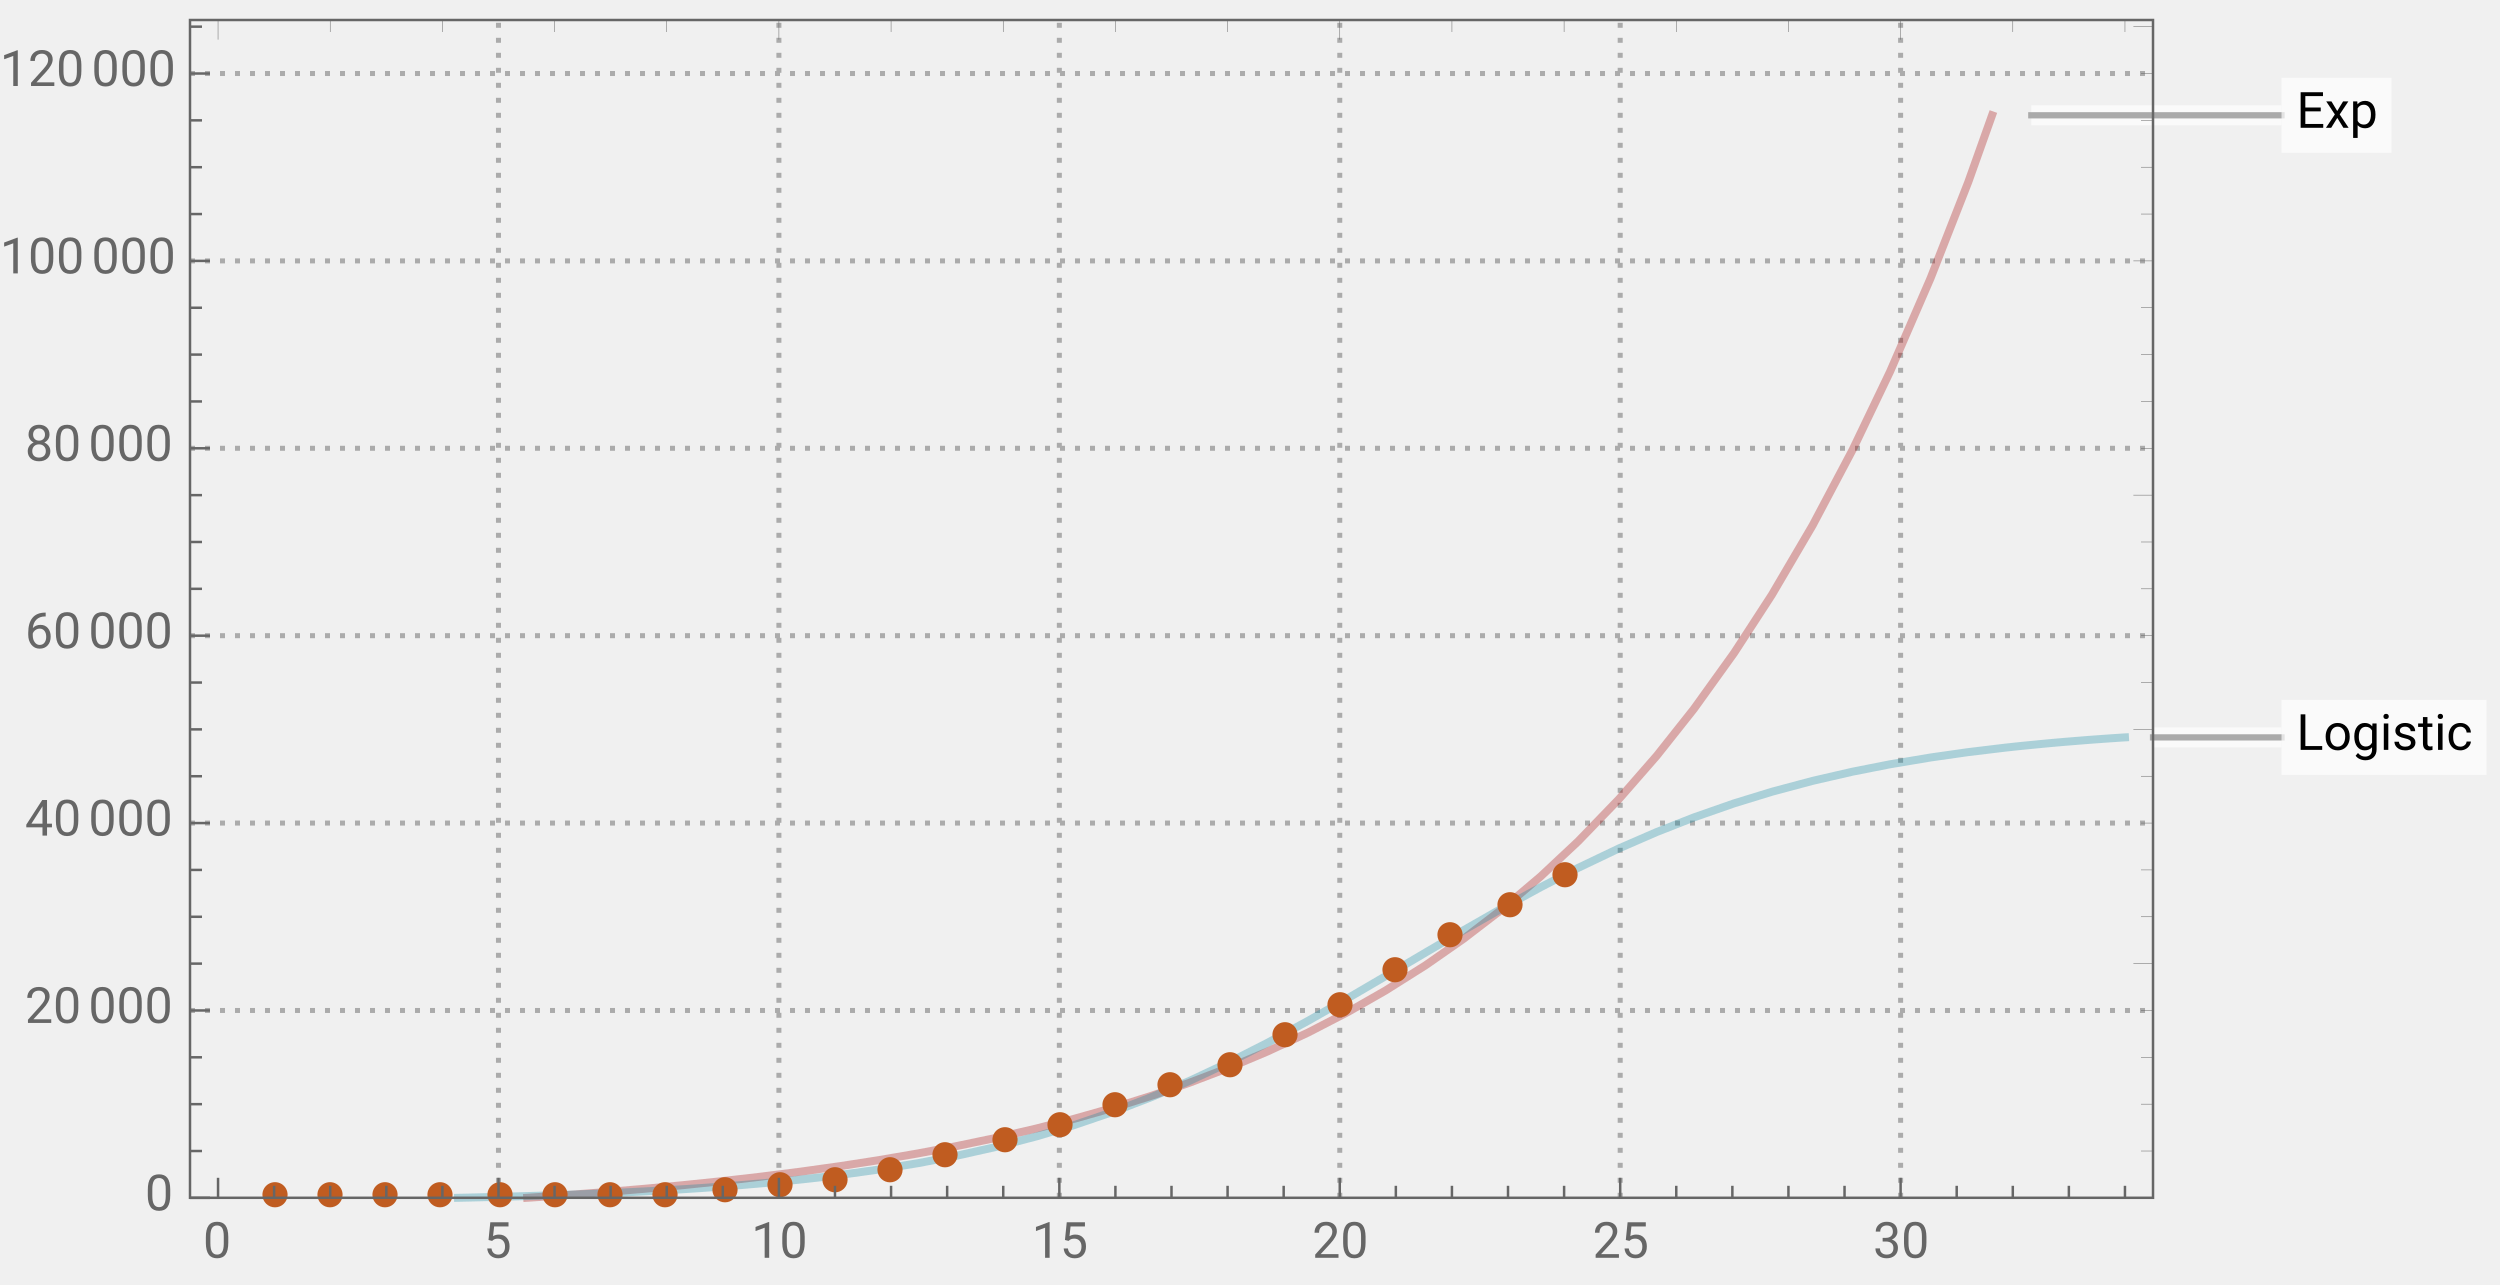
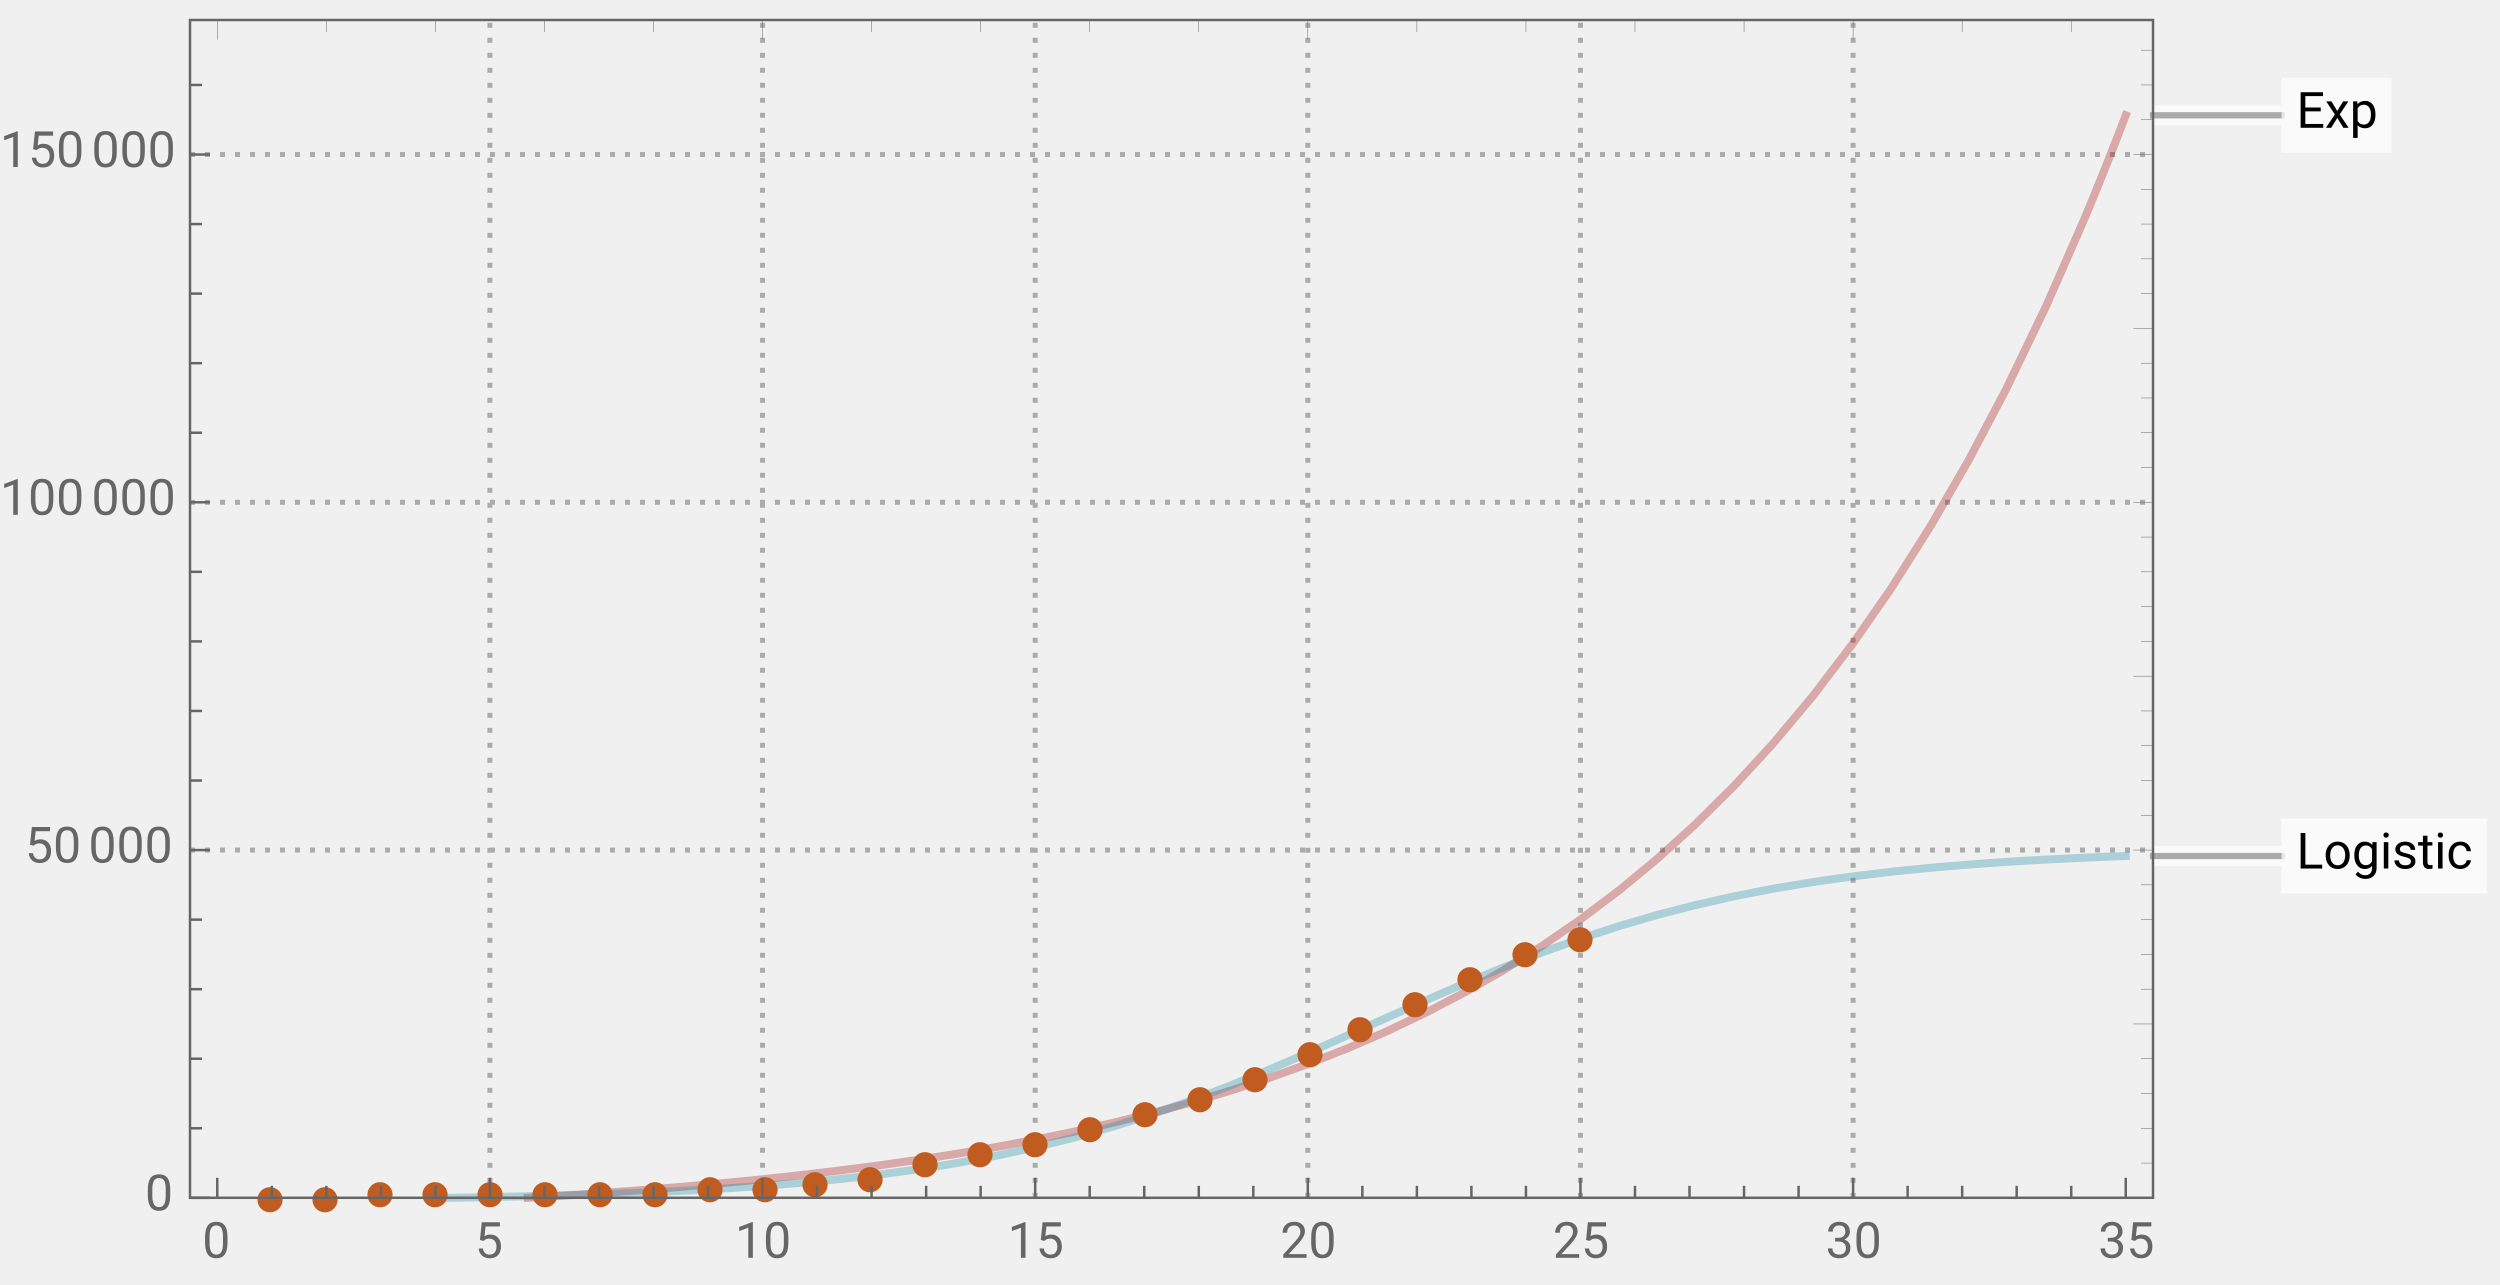
<svg xmlns="http://www.w3.org/2000/svg" xmlns:xlink="http://www.w3.org/1999/xlink" width="500pt" height="257pt" viewBox="0 0 500 257">
  <defs>
    <symbol overflow="visible" id="a">
+       <path d="M4.844-3.285H1.762v2.52h3.582V0H.824v-7.11h4.469v.774H1.762v2.281h3.082zm0 0" />
+     </symbol>
+     <symbol overflow="visible" id="b">
+       <path d="M2.457-3.355l1.172-1.926h1.055l-1.73 2.61L4.733 0H3.691L2.47-1.977 1.25 0H.2l1.784-2.672-1.73-2.61h1.043zm0 0" />
+     </symbol>
+     <symbol overflow="visible" id="c">
+       <path d="M5.148-2.582c0 .805-.187 1.45-.554 1.941-.367.493-.864.739-1.492.739-.641 0-1.149-.203-1.516-.61v2.543H.684V-5.28h.824l.047.586c.367-.457.875-.688 1.53-.688.634 0 1.138.242 1.509.719.367.48.554 1.144.554 2zm-.906-.106c0-.593-.125-1.062-.379-1.41-.254-.343-.601-.515-1.047-.515-.546 0-.957.242-1.23.726v2.524c.27.48.684.722 1.242.722.434 0 .777-.171 1.031-.515.258-.344.383-.852.383-1.532zm0 0" />
+     </symbol>
+     <symbol overflow="visible" id="d">
      <path d="M1.766-.766h3.37V0H.825v-7.11h.942zm0 0" />
    </symbol>
-     <symbol overflow="visible" id="b">
+     <symbol overflow="visible" id="e">
      <path d="M.445-2.691c0-.516.102-.98.305-1.395a2.25 2.25 0 01.848-.957c.363-.227.777-.34 1.246-.34.719 0 1.3.25 1.742.75.445.496.668 1.16.668 1.985v.066c0 .512-.098.977-.297 1.383a2.24 2.24 0 01-.844.957 2.35 2.35 0 01-1.261.34c-.715 0-1.297-.25-1.743-.746-.445-.5-.664-1.157-.664-1.977zm.907.109c0 .586.136 1.055.41 1.41.27.356.633.531 1.09.531.46 0 .824-.18 1.093-.539.27-.36.407-.863.407-1.511 0-.579-.137-1.047-.415-1.407a1.312 1.312 0 00-1.093-.543c-.446 0-.809.18-1.082.536-.274.355-.41.863-.41 1.523zm0 0" />
    </symbol>
-     <symbol overflow="visible" id="c">
+     <symbol overflow="visible" id="f">
      <path d="M.469-2.688c0-.82.191-1.476.57-1.964.383-.485.887-.73 1.516-.73.644 0 1.148.23 1.507.687l.043-.586h.825v5.156c0 .684-.2 1.219-.606 1.613-.406.395-.949.59-1.633.59a2.71 2.71 0 01-1.12-.242c-.364-.164-.641-.387-.833-.668l.469-.543c.387.477.86.719 1.418.719.441 0 .785-.125 1.031-.371.246-.246.367-.598.367-1.047v-.453c-.359.418-.855.625-1.48.625-.617 0-1.117-.25-1.5-.746-.383-.5-.574-1.18-.574-2.04zm.906.106c0 .594.125 1.062.367 1.402.246.34.586.512 1.028.512.57 0 .988-.262 1.253-.777V-3.86c-.277-.504-.691-.754-1.246-.754-.437 0-.78.168-1.027.511-.25.344-.375.848-.375 1.52zm0 0" />
    </symbol>
-     <symbol overflow="visible" id="d">
+     <symbol overflow="visible" id="g">
      <path d="M1.664 0H.762v-5.281h.902zM.688-6.684c0-.148.046-.27.136-.37.09-.102.223-.153.395-.153.176 0 .312.05.402.152.09.102.137.223.137.371 0 .145-.047.27-.137.364-.09.097-.223.148-.402.148-.176 0-.305-.047-.395-.148a.518.518 0 01-.136-.364zm0 0" />
    </symbol>
-     <symbol overflow="visible" id="e">
+     <symbol overflow="visible" id="h">
      <path d="M3.758-1.402a.659.659 0 00-.274-.567c-.183-.136-.504-.254-.96-.351-.458-.098-.82-.215-1.09-.352-.27-.137-.47-.297-.598-.488a1.161 1.161 0 01-.191-.672c0-.434.183-.8.55-1.098.367-.3.832-.453 1.403-.453.597 0 1.086.156 1.457.465.375.309.558.707.558 1.188h-.906c0-.247-.105-.461-.316-.641-.211-.18-.473-.27-.793-.27-.328 0-.586.075-.77.22a.666.666 0 00-.281.558c0 .218.086.383.258.496.172.11.484.215.937.316.45.102.817.219 1.094.36.281.14.488.308.625.507.133.196.203.434.203.72 0 .472-.191.85-.566 1.136-.38.285-.868.426-1.473.426-.422 0-.797-.075-1.121-.223a1.852 1.852 0 01-.766-.629 1.513 1.513 0 01-.273-.871h.902a.93.93 0 00.363.719c.227.18.528.265.895.265.344 0 .617-.066.824-.207a.635.635 0 00.309-.554zm0 0" />
    </symbol>
-     <symbol overflow="visible" id="f">
+     <symbol overflow="visible" id="i">
      <path d="M1.91-6.563v1.282h.985v.695H1.91v3.277c0 .211.043.371.13.477.089.105.237.16.452.16.102 0 .246-.023.43-.062V0a2.573 2.573 0 01-.695.098c-.403 0-.707-.121-.914-.368-.204-.242-.305-.59-.305-1.039v-3.277H.043v-.695h.965v-1.282zm0 0" />
    </symbol>
-     <symbol overflow="visible" id="g">
+     <symbol overflow="visible" id="j">
      <path d="M2.805-.64a1.3 1.3 0 00.843-.294 1.01 1.01 0 00.399-.73h.855c-.015.3-.12.59-.312.863a2.03 2.03 0 01-.77.653 2.2 2.2 0 01-1.015.246c-.72 0-1.293-.239-1.72-.72C.66-1.101.45-1.757.45-2.593v-.148c0-.516.094-.973.285-1.375.188-.399.457-.711.813-.93.351-.223.77-.336 1.25-.336.594 0 1.086.18 1.476.535.395.356.602.817.63 1.38h-.856a1.238 1.238 0 00-.387-.84 1.217 1.217 0 00-.863-.333c-.457 0-.813.168-1.067.496-.253.332-.378.81-.378 1.434v.172c0 .61.125 1.078.375 1.406.25.328.609.492 1.078.492zm0 0" />
-     </symbol>
-     <symbol overflow="visible" id="h">
-       <path d="M4.844-3.285H1.762v2.52h3.582V0H.824v-7.11h4.469v.774H1.762v2.281h3.082zm0 0" />
-     </symbol>
-     <symbol overflow="visible" id="i">
-       <path d="M2.457-3.355l1.172-1.926h1.055l-1.73 2.61L4.733 0H3.691L2.47-1.977 1.25 0H.2l1.784-2.672-1.73-2.61h1.043zm0 0" />
-     </symbol>
-     <symbol overflow="visible" id="j">
-       <path d="M5.148-2.582c0 .805-.187 1.45-.554 1.941-.367.493-.864.739-1.492.739-.641 0-1.149-.203-1.516-.61v2.543H.684V-5.28h.824l.047.586c.367-.457.875-.688 1.53-.688.634 0 1.138.242 1.509.719.367.48.554 1.144.554 2zm-.906-.106c0-.593-.125-1.062-.379-1.41-.254-.343-.601-.515-1.047-.515-.546 0-.957.242-1.23.726v2.524c.27.48.684.722 1.242.722.434 0 .777-.171 1.031-.515.258-.344.383-.852.383-1.532zm0 0" />
    </symbol>
    <symbol overflow="visible" id="k">
      <path d="M5.047-3.031c0 1.058-.18 1.844-.54 2.36-.362.51-.925.769-1.694.769-.758 0-1.32-.25-1.684-.754C.766-1.16.574-1.91.562-2.91v-1.207c0-1.043.18-1.82.54-2.328.363-.508.93-.762 1.703-.762.765 0 1.328.246 1.687.734.36.489.547 1.246.555 2.27zm-.902-1.235c0-.765-.106-1.324-.32-1.675-.216-.348-.555-.524-1.02-.524-.465 0-.801.176-1.012.524-.211.347-.32.882-.328 1.605v1.445c0 .77.113 1.336.336 1.704.222.367.558.546 1.012.546.445 0 .777-.171.992-.515.218-.344.332-.89.34-1.633zm0 0" />
    </symbol>
    <symbol overflow="visible" id="l">
      <path d="M1.008-3.563l.36-3.546h3.64v.836H2.133l-.215 1.937a2.32 2.32 0 011.187-.309c.649 0 1.16.215 1.543.645.383.426.57 1.004.57 1.734 0 .735-.195 1.309-.593 1.73-.395.423-.945.634-1.656.634-.63 0-1.14-.176-1.54-.524C1.032-.773.81-1.254.75-1.87h.855c.055.406.2.715.434.922.234.207.547.308.93.308.422 0 .75-.14.988-.43.238-.284.36-.679.36-1.187 0-.472-.13-.855-.387-1.144-.258-.285-.606-.43-1.035-.43-.395 0-.704.086-.926.258l-.242.195zm0 0" />
    </symbol>
    <symbol overflow="visible" id="m">
      <path d="M3.559 0h-.907v-6.02l-1.824.668v-.82l2.59-.973h.14zm0 0" />
    </symbol>
    <symbol overflow="visible" id="n">
      <path d="M5.25 0H.59v-.648l2.46-2.735c.364-.414.618-.75.755-1.008.14-.257.21-.527.21-.804 0-.371-.113-.676-.34-.914-.222-.239-.523-.356-.898-.356-.449 0-.797.13-1.047.383-.25.254-.37.613-.37 1.066H.452c0-.652.211-1.183.633-1.586.422-.402.984-.605 1.691-.605.66 0 1.184.172 1.567.52.386.347.578.808.578 1.382 0 .703-.445 1.535-1.336 2.5L1.68-.738h3.57zm0 0" />
    </symbol>
    <symbol overflow="visible" id="o">
      <path d="M1.906-3.992h.676c.426-.008.762-.121 1.008-.34.242-.219.363-.512.363-.883 0-.832-.414-1.25-1.242-1.25-.39 0-.703.113-.938.336-.23.223-.347.516-.347.887H.523c0-.563.204-1.031.618-1.406.41-.372.933-.559 1.57-.559.672 0 1.195.176 1.578.531.379.356.57.848.57 1.48 0 .31-.101.61-.3.9a1.81 1.81 0 01-.817.648c.39.125.692.328.903.617.214.285.32.636.32 1.047 0 .64-.207 1.144-.625 1.52-.418.374-.957.562-1.625.562s-1.211-.18-1.63-.543c-.417-.36-.624-.836-.624-1.43h.906c0 .375.121.672.367.898.243.227.57.336.98.336.438 0 .77-.113 1-.34.231-.23.349-.554.349-.98 0-.414-.125-.734-.383-.953-.254-.223-.618-.336-1.098-.344h-.676zm0 0" />
    </symbol>
-     <symbol overflow="visible" id="p">
-       <path d="M4.406-2.387h.985v.739h-.985V0h-.91v-1.648H.258v-.536L3.44-7.109h.965zm-3.12 0h2.21v-3.488l-.105.195zm0 0" />
-     </symbol>
-     <symbol overflow="visible" id="q">
-       <path d="M4.137-7.113v.765h-.168c-.703.012-1.262.223-1.68.625-.414.403-.656.973-.723 1.703.375-.43.887-.644 1.536-.644.617 0 1.113.219 1.48.656.371.438.555 1 .555 1.688 0 .734-.2 1.32-.598 1.757-.398.442-.934.66-1.605.66-.68 0-1.23-.261-1.653-.784C.855-1.212.645-1.883.645-2.704v-.348c0-1.308.277-2.308.835-3 .56-.691 1.391-1.047 2.497-1.062zM2.949-3.91c-.308 0-.594.09-.855.277a1.446 1.446 0 00-.54.7v.331c0 .586.13 1.059.395 1.414.262.36.59.54.985.54.406 0 .726-.153.96-.45.231-.3.348-.691.348-1.175 0-.489-.117-.887-.351-1.188a1.14 1.14 0 00-.942-.45zm0 0" />
-     </symbol>
-     <symbol overflow="visible" id="r">
-       <path d="M4.902-5.254c0 .356-.093.672-.28.95a1.95 1.95 0 01-.759.648c.371.16.664.39.88.695.218.309.327.656.327 1.043 0 .613-.21 1.105-.625 1.469-.414.363-.96.547-1.636.547-.684 0-1.23-.184-1.645-.551C.754-.82.547-1.31.547-1.918c0-.387.105-.73.316-1.043.207-.309.5-.543.871-.703a1.869 1.869 0 01-.75-.648 1.693 1.693 0 01-.273-.942c0-.598.195-1.074.578-1.426.383-.351.89-.527 1.52-.527.625 0 1.128.176 1.515.527.387.352.578.828.578 1.426zm-.738 3.316c0-.398-.125-.722-.379-.972-.25-.25-.582-.375-.988-.375s-.73.12-.977.37c-.246.247-.37.571-.37.978 0 .402.12.718.359.953.238.23.574.343 1 .343.421 0 .753-.117.996-.347.242-.235.36-.551.36-.95zM2.81-6.465c-.356 0-.645.11-.864.328-.218.223-.328.52-.328.899 0 .36.106.652.324.875.215.222.504.336.868.336.359 0 .648-.114.867-.336C3.89-4.586 4-4.88 4-5.238c0-.364-.113-.657-.336-.887a1.16 1.16 0 00-.855-.34zm0 0" />
-     </symbol>
  </defs>
-   <path d="M99.695 239.559V4m56.086 235.559V4m56.086 235.559V4m56.086 235.559V4m56.087 235.559V4m56.081 235.559V4M38 202.094h392.602M38 164.613h392.602M38 127.137h392.602M38 89.656h392.602M38 52.18h392.602M38 14.703h392.602" fill="none" stroke="#666" stroke-opacity=".5" stroke-dasharray="1,2" stroke-miterlimit="3.25" />
-   <path d="M105.438 239.559l.511-.032 7.465-.52 8.094-.624 7.558-.64 7.407-.696 8.039-.832 7.496-.86 8.129-1.027 7.98-1.117 7.446-1.152 8.07-1.383 7.535-1.426 8.164-1.707 8.016-1.86 7.476-1.917 8.11-2.297 7.57-2.375 7.422-2.559 8.047-3.07 7.515-3.164 8.14-3.793 7.997-4.133 7.453-4.254 8.086-5.101 7.55-5.262 7.4-5.68 8.027-6.8 7.492-7.016 8.12-8.407 7.583-8.683 7.434-9.375 8.066-11.23 7.527-11.59 8.153-13.891 8.007-15.129 7.47-15.586 8.1-18.68 7.563-19.285 4.754-13.347" fill="none" stroke-width="1.6" stroke-linecap="square" stroke="#a60000" stroke-opacity=".3" stroke-miterlimit="3.25" />
-   <path d="M91.605 239.559l.23-.004 2.036-.043 4.078-.098.125-.004h.125l.25-.008.5-.011 1-.028 2-.05 4-.118h.117l.352-.011.465-.016.933-.027 1.868-.063 3.73-.125.129-.004.125-.008.254-.007.504-.02 1.011-.035 2.024-.078 4.047-.168.117-.008.121-.004.234-.012.473-.02.945-.042 1.887-.086 3.781-.188.114-.007.117-.004.23-.016.465-.023 2.778-.153 3.703-.218.25-.016.254-.016.5-.03 1.003-.067 2.012-.133 4.02-.285.117-.012.351-.023.47-.036.933-.074 1.875-.148 3.75-.32.129-.012.125-.012.254-.02.511-.046 1.016-.094 2.031-.192 4.063-.414.125-.015.125-.012.75-.082.996-.11 1.996-.226 3.988-.488 7.446-1.028 8.07-1.312 7.535-1.445 8.164-1.829 8.016-2.093 7.476-2.242 8.11-2.77 7.57-2.914 7.422-3.172 8.047-3.777 7.515-3.82 8.14-4.41 7.997-4.544 7.453-4.363 8.086-4.773 7.55-4.426 7.4-4.227 8.027-4.39 7.492-3.86 8.12-3.875 7.583-3.293 7.434-2.922 8.066-2.816 7.527-2.313 8.153-2.183 8.007-1.84 7.47-1.473 8.1-1.359 7.563-1.078 7.41-.895.125-.011.13-.016.25-.027.503-.055 1.004-.11 2.012-.206 4.02-.391.234-.024.234-.019 1.406-.129 1.88-.164 3.75-.305.132-.011.129-.008.262-.024 1.57-.117 2.098-.152.129-.008.132-.012.262-.015.524-.04 1.046-.07.13-.008.132-.011.262-.016.523-.035.13-.008.132-.008.262-.02.129-.007.132-.008.13-.008.132-.007" fill="none" stroke-width="1.6" stroke-linecap="square" stroke="#0d86a0" stroke-opacity=".3" stroke-miterlimit="3.25" />
-   <path d="M430.602 147.477h25.703" fill="none" stroke-width="4" stroke-linejoin="round" stroke="#fff" stroke-opacity=".667" stroke-miterlimit="3.25" />
-   <path d="M430.602 147.477h25.703" fill="none" stroke-width="1.25" stroke-linecap="square" stroke="#aaa" stroke-miterlimit="3.25" />
-   <path d="M497.305 139.977v15h-41v-15zm0 0" fill="#fff" fill-opacity=".667" />
-   <use xlink:href="#a" x="459.304" y="149.975" />
-   <use xlink:href="#b" x="464.685" y="149.975" />
-   <use xlink:href="#c" x="470.388" y="149.975" />
-   <use xlink:href="#d" x="475.998" y="149.975" />
-   <use xlink:href="#e" x="478.425" y="149.975" />
-   <use xlink:href="#f" x="483.581" y="149.975" />
-   <use xlink:href="#d" x="486.848" y="149.975" />
-   <use xlink:href="#g" x="489.275" y="149.975" />
-   <path d="M406.262 23.059h50.043" fill="none" stroke-width="4" stroke-linejoin="round" stroke="#fff" stroke-opacity=".667" stroke-miterlimit="3.25" />
-   <path d="M406.262 23.059h50.043" fill="none" stroke-width="1.25" stroke-linecap="square" stroke="#aaa" stroke-miterlimit="3.25" />
+   <path d="M97.98 239.559V4m54.528 235.559V4m54.527 235.559V4m54.528 235.559V4m54.527 235.559V4m54.531 235.559V4M38 170.012h392.602M38 100.457h392.602M38 30.902h392.602" fill="none" stroke="#666" stroke-opacity=".5" stroke-dasharray="1,2" stroke-miterlimit="3.25" />
+   <path d="M105.547 239.559l.297-.016 7.472-.465 8.102-.55 7.562-.563 7.415-.606 8.042-.718 7.504-.735 8.137-.879 7.988-.945 7.446-.965 8.082-1.152 7.539-1.176 8.172-1.402 8.02-1.512 7.484-1.55 8.117-1.845 7.574-1.886 7.426-2.024 8.058-2.406 7.52-2.465 8.148-2.93 8-3.167 7.461-3.235 8.094-3.851 7.555-3.946 7.406-4.226 8.035-5.028 7.496-5.14 8.13-6.117 7.585-6.274 7.441-6.719 8.07-7.996 7.536-8.187 8.16-9.738 8.016-10.524 7.476-10.762 8.106-12.804 7.566-13.118 7.418-14.058 8.05-16.719 7.509-17.11.133-.312.128-.312.262-.625.527-1.262 1.047-2.543 2.098-5.18.129-.328.133-.328.261-.66.524-1.324 1.047-2.672.133-.336.128-.34.262-.672.524-1.36.132-.339.13-.34.265-.687.129-.34.133-.344.129-.344.132-.343" fill="none" stroke-width="1.6" stroke-linecap="square" stroke="#a60000" stroke-opacity=".3" stroke-miterlimit="3.25" />
+   <path d="M89.816 239.559h.118l.254-.004.511-.008 1.02-.02 2.039-.03 4.078-.079h.125l.125-.004.25-.004.504-.012 1-.02 2-.042 4.004-.09.117-.004h.117l.234-.008.47-.011.933-.02 5.601-.152.125-.004.13-.004.253-.004.504-.016 1.012-.03 2.027-.063 4.051-.133.234-.008.239-.008.472-.02.946-.03 5.671-.223.114-.008.117-.004.23-.008.465-.02.926-.042 1.856-.082 3.707-.176.25-.016.25-.011.503-.028 1.004-.05 2.012-.11 4.024-.23.468-.032.469-.027.938-.059 1.875-.125 3.753-.257.13-.012.124-.008.254-.02.512-.035 1.016-.078 2.035-.16 4.066-.34.125-.011.125-.008.25-.024.5-.043.996-.093 1.996-.188 3.996-.398 7.446-.852 8.082-1.094 7.539-1.203 8.172-1.523 8.02-1.742 7.484-1.868 8.117-2.3 7.574-2.407 7.426-2.601 8.058-3.074 7.52-3.075 8.148-3.504 8-3.554 7.461-3.356 8.094-3.613 7.555-3.277 7.406-3.075 8.035-3.132 7.496-2.696 8.13-2.652 7.585-2.215 7.441-1.922 8.07-1.828 7.536-1.472 8.16-1.368 8.016-1.136 7.476-.895.125-.016.125-.011.254-.031.508-.055 1.012-.106 2.027-.21 4.055-.391.117-.008.117-.012.238-.023.473-.043 2.836-.246 3.785-.305.117-.008.114-.011.234-.016.46-.035.93-.07 1.852-.133 3.711-.254.25-.016.254-.016.504-.03 1.004-.063 2.012-.125 4.027-.227.117-.004.117-.008.703-.035.938-.05 1.879-.094 3.754-.176.133-.004.128-.008.262-.011.527-.024 1.047-.043 2.098-.086.129-.008.133-.004.261-.011 1.57-.059.134-.008.128-.004.262-.011.524-.02.132-.004.13-.004.265-.011.129-.004.133-.004.129-.004.132-.008" fill="none" stroke-width="1.6" stroke-linecap="square" stroke="#0d86a0" stroke-opacity=".3" stroke-miterlimit="3.25" />
+   <path d="M430.602 23.059h25.703" fill="none" stroke-width="4" stroke-linejoin="round" stroke="#fff" stroke-opacity=".667" stroke-miterlimit="3.25" />
+   <path d="M430.602 23.059h25.703" fill="none" stroke-width="1.25" stroke-linecap="square" stroke="#aaa" stroke-miterlimit="3.25" />
  <path d="M478.305 15.559v15h-22v-15zm0 0" fill="#fff" fill-opacity=".667" />
-   <use xlink:href="#h" x="459.304" y="25.557" />
-   <use xlink:href="#i" x="464.988" y="25.557" />
-   <use xlink:href="#j" x="469.944" y="25.557" />
-   <path d="M57.52 239a2.52 2.52 0 10-5.039.001A2.52 2.52 0 0057.52 239zm11 0a2.52 2.52 0 10-5.039.001A2.52 2.52 0 0068.52 239zm11 0a2.52 2.52 0 10-5.039.001A2.52 2.52 0 0079.52 239zm11 0a2.52 2.52 0 10-5.039.001A2.52 2.52 0 0090.52 239zm12 0a2.52 2.52 0 10-5.039.001 2.52 2.52 0 005.039-.001zm11 0a2.52 2.52 0 10-5.039.001 2.52 2.52 0 005.039-.001zm11 0a2.52 2.52 0 10-5.039.001 2.52 2.52 0 005.039-.001zm11 0a2.52 2.52 0 10-5.039.001 2.52 2.52 0 005.039-.001zm12-1a2.52 2.52 0 10-5.039.001 2.52 2.52 0 005.039-.001zm11-1a2.52 2.52 0 10-5.039.001 2.52 2.52 0 005.039-.001zm11-1a2.52 2.52 0 10-5.039.001 2.52 2.52 0 005.039-.001zm11-2a2.52 2.52 0 10-5.039.001 2.52 2.52 0 005.039-.001zm11-3a2.52 2.52 0 10-5.039.001 2.52 2.52 0 005.039-.001zm12-3a2.52 2.52 0 10-5.039.001 2.52 2.52 0 005.039-.001zm11-3a2.52 2.52 0 10-5.039.001 2.52 2.52 0 005.039-.001zm11-4a2.52 2.52 0 10-5.039.001 2.52 2.52 0 005.039-.001zm11-4a2.52 2.52 0 10-5.039.001 2.52 2.52 0 005.039-.001zm12-4a2.52 2.52 0 10-5.039.001 2.52 2.52 0 005.039-.001zm11-6a2.52 2.52 0 10-5.039.001 2.52 2.52 0 005.039-.001zm11-6a2.52 2.52 0 10-5.039.001 2.52 2.52 0 005.039-.001zm11-7a2.52 2.52 0 10-5.039.001 2.52 2.52 0 005.039-.001zm11-7a2.52 2.52 0 10-5.039.001 2.52 2.52 0 005.039-.001zm12-6a2.52 2.52 0 10-5.039.001 2.52 2.52 0 005.039-.001zm11-6a2.52 2.52 0 10-5.039.001 2.52 2.52 0 005.039-.001zm0 0" fill-rule="evenodd" fill="#c05c20" />
+   <use xlink:href="#a" x="459.304" y="25.557" />
+   <use xlink:href="#b" x="464.988" y="25.557" />
+   <use xlink:href="#c" x="469.944" y="25.557" />
+   <path d="M430.602 171.203h25.703" fill="none" stroke-width="4" stroke-linejoin="round" stroke="#fff" stroke-opacity=".667" stroke-miterlimit="3.25" />
+   <path d="M430.602 171.203h25.703" fill="none" stroke-width="1.25" stroke-linecap="square" stroke="#aaa" stroke-miterlimit="3.25" />
+   <path d="M497.305 163.703v15h-41v-15zm0 0" fill="#fff" fill-opacity=".667" />
+   <use xlink:href="#d" x="459.304" y="173.705" />
+   <use xlink:href="#e" x="464.685" y="173.705" />
+   <use xlink:href="#f" x="470.388" y="173.705" />
+   <use xlink:href="#g" x="475.998" y="173.705" />
+   <use xlink:href="#h" x="478.425" y="173.705" />
+   <use xlink:href="#i" x="483.581" y="173.705" />
+   <use xlink:href="#g" x="486.848" y="173.705" />
+   <use xlink:href="#j" x="489.275" y="173.705" />
+   <path d="M56.52 240a2.52 2.52 0 10-5.039.001A2.52 2.52 0 0056.52 240zm11 0a2.52 2.52 0 10-5.039.001A2.52 2.52 0 0067.52 240zm11-1a2.52 2.52 0 10-5.039.001A2.52 2.52 0 0078.52 239zm11 0a2.52 2.52 0 10-5.039.001A2.52 2.52 0 0089.52 239zm11 0a2.52 2.52 0 10-5.039.001 2.52 2.52 0 005.039-.001zm11 0a2.52 2.52 0 10-5.039.001 2.52 2.52 0 005.039-.001zm11 0a2.52 2.52 0 10-5.039.001 2.52 2.52 0 005.039-.001zm11 0a2.52 2.52 0 10-5.039.001 2.52 2.52 0 005.039-.001zm11-1a2.52 2.52 0 10-5.039.001 2.52 2.52 0 005.039-.001zm11 0a2.52 2.52 0 10-5.039.001 2.52 2.52 0 005.039-.001zm10-1a2.52 2.52 0 10-5.039.001 2.52 2.52 0 005.039-.001zm11-1a2.52 2.52 0 10-5.039.001 2.52 2.52 0 005.039-.001zm11-3a2.52 2.52 0 10-5.039.001 2.52 2.52 0 005.039-.001zm11-2a2.52 2.52 0 10-5.039.001 2.52 2.52 0 005.039-.001zm11-2a2.52 2.52 0 10-5.039.001 2.52 2.52 0 005.039-.001zm11-3a2.52 2.52 0 10-5.039.001 2.52 2.52 0 005.039-.001zm11-3a2.52 2.52 0 10-5.039.001 2.52 2.52 0 005.039-.001zm11-3a2.52 2.52 0 10-5.039.001 2.52 2.52 0 005.039-.001zm11-4a2.52 2.52 0 10-5.039.001 2.52 2.52 0 005.039-.001zm11-5a2.52 2.52 0 10-5.039.001 2.52 2.52 0 005.039-.001zm10-5a2.52 2.52 0 10-5.039.001 2.52 2.52 0 005.039-.001zm11-5a2.52 2.52 0 10-5.039.001 2.52 2.52 0 005.039-.001zm11-5a2.52 2.52 0 10-5.039.001 2.52 2.52 0 005.039-.001zm11-5a2.52 2.52 0 10-5.039.001 2.52 2.52 0 005.039-.001zm11-3a2.52 2.52 0 10-5.039.001 2.52 2.52 0 005.039-.001zm0 0" fill-rule="evenodd" fill="#c05c20" />
  <path d="M430.602 239.559H38m0 0V4m0 0h392.602m0 0v235.559" fill="none" stroke-width=".5" stroke-linecap="square" stroke="#666" stroke-miterlimit="3.25" />
-   <path d="M43.61 239.559v-4" fill="none" stroke-width=".5" stroke="#666" stroke-miterlimit="3.25" />
-   <use xlink:href="#k" x="40.609" y="251.56" fill="#666" />
-   <path d="M54.824 239.559v-2.399m11.219 2.399v-2.399m11.219 2.399v-2.399m11.215 2.399v-2.399m11.218 2.399v-4" fill="none" stroke-width=".5" stroke="#666" stroke-miterlimit="3.25" />
-   <use xlink:href="#l" x="96.694" y="251.56" fill="#666" />
-   <path d="M110.91 239.559v-2.399m11.219 2.399v-2.399m11.219 2.399v-2.399m11.215 2.399v-2.399m11.218 2.399v-4" fill="none" stroke-width=".5" stroke="#666" stroke-miterlimit="3.25" />
+   <path d="M43.453 239.559v-4" fill="none" stroke-width=".5" stroke="#666" stroke-miterlimit="3.25" />
+   <use xlink:href="#k" x="40.453" y="251.56" fill="#666" />
+   <path d="M54.36 239.559v-2.399m10.906 2.399v-2.399m10.902 2.399v-2.399m10.906 2.399v-2.399m10.906 2.399v-4" fill="none" stroke-width=".5" stroke="#666" stroke-miterlimit="3.25" />
+   <use xlink:href="#l" x="94.981" y="251.56" fill="#666" />
+   <path d="M108.887 239.559v-2.399m10.906 2.399v-2.399m10.902 2.399v-2.399m10.907 2.399v-2.399m10.906 2.399v-4" fill="none" stroke-width=".5" stroke="#666" stroke-miterlimit="3.25" />
  <g fill="#666">
-     <use xlink:href="#m" x="150.28" y="251.56" />
-     <use xlink:href="#k" x="155.895" y="251.56" />
+     <use xlink:href="#m" x="147.008" y="251.56" />
+     <use xlink:href="#k" x="152.624" y="251.56" />
  </g>
-   <path d="M166.996 239.559v-2.399m11.219 2.399v-2.399m11.215 2.399v-2.399m11.218 2.399v-2.399m11.219 2.399v-4" fill="none" stroke-width=".5" stroke="#666" stroke-miterlimit="3.25" />
+   <path d="M163.414 239.559v-2.399m10.906 2.399v-2.399m10.907 2.399v-2.399m10.902 2.399v-2.399m10.906 2.399v-4" fill="none" stroke-width=".5" stroke="#666" stroke-miterlimit="3.25" />
  <g fill="#666">
-     <use xlink:href="#m" x="206.366" y="251.56" />
-     <use xlink:href="#l" x="211.981" y="251.56" />
+     <use xlink:href="#m" x="201.536" y="251.56" />
+     <use xlink:href="#l" x="207.151" y="251.56" />
  </g>
-   <path d="M223.082 239.559v-2.399m11.218 2.399v-2.399m11.216 2.399v-2.399m11.218 2.399v-2.399m11.219 2.399v-4" fill="none" stroke-width=".5" stroke="#666" stroke-miterlimit="3.25" />
+   <path d="M217.941 239.559v-2.399m10.907 2.399v-2.399m10.906 2.399v-2.399m10.906 2.399v-2.399m10.903 2.399v-4" fill="none" stroke-width=".5" stroke="#666" stroke-miterlimit="3.25" />
  <g fill="#666">
-     <use xlink:href="#n" x="262.451" y="251.56" />
-     <use xlink:href="#k" x="268.067" y="251.56" />
+     <use xlink:href="#n" x="256.064" y="251.56" />
+     <use xlink:href="#k" x="261.679" y="251.56" />
  </g>
-   <path d="M279.168 239.559v-2.399m11.219 2.399v-2.399m11.215 2.399v-2.399m11.218 2.399v-2.399m11.22 2.399v-4" fill="none" stroke-width=".5" stroke="#666" stroke-miterlimit="3.25" />
+   <path d="M272.469 239.559v-2.399m10.906 2.399v-2.399m10.906 2.399v-2.399m10.907 2.399v-2.399m10.902 2.399v-4" fill="none" stroke-width=".5" stroke="#666" stroke-miterlimit="3.25" />
  <g fill="#666">
-     <use xlink:href="#n" x="318.537" y="251.56" />
-     <use xlink:href="#l" x="324.152" y="251.56" />
+     <use xlink:href="#n" x="310.592" y="251.56" />
+     <use xlink:href="#l" x="316.207" y="251.56" />
  </g>
-   <path d="M335.254 239.559v-2.399m11.219 2.399v-2.399m11.215 2.399v-2.399m11.218 2.399v-2.399m11.215 2.399v-4" fill="none" stroke-width=".5" stroke="#666" stroke-miterlimit="3.25" />
+   <path d="M326.996 239.559v-2.399m10.906 2.399v-2.399m10.907 2.399v-2.399m10.906 2.399v-2.399m10.906 2.399v-4" fill="none" stroke-width=".5" stroke="#666" stroke-miterlimit="3.25" />
  <g fill="#666">
-     <use xlink:href="#o" x="374.623" y="251.56" />
-     <use xlink:href="#k" x="380.238" y="251.56" />
+     <use xlink:href="#o" x="365.119" y="251.56" />
+     <use xlink:href="#k" x="370.735" y="251.56" />
  </g>
-   <path d="M391.34 239.559v-2.399m11.219 2.399v-2.399m11.214 2.399v-2.399m11.219 2.399v-2.399M38 239.57h4" fill="none" stroke-width=".5" stroke="#666" stroke-miterlimit="3.25" />
-   <use xlink:href="#k" x="29" y="242.071" fill="#666" />
-   <path d="M38 230.203h2.398M38 220.832h2.398M38 211.46h2.398M38 202.094h4" fill="none" stroke-width=".5" stroke="#666" stroke-miterlimit="3.25" />
+   <path d="M381.523 239.559v-2.399m10.907 2.399v-2.399m10.906 2.399v-2.399m10.906 2.399v-2.399m10.906 2.399v-4" fill="none" stroke-width=".5" stroke="#666" stroke-miterlimit="3.25" />
  <g fill="#666">
-     <use xlink:href="#n" x="5" y="204.593" />
-     <use xlink:href="#k" x="10.615" y="204.593" />
+     <use xlink:href="#o" x="419.647" y="251.56" />
+     <use xlink:href="#l" x="425.262" y="251.56" />
+   </g>
+   <path d="M38 239.566h4" fill="none" stroke-width=".5" stroke="#666" stroke-miterlimit="3.25" />
+   <use xlink:href="#k" x="29" y="242.068" fill="#666" />
+   <path d="M38 225.656h2.398M38 211.746h2.398M38 197.836h2.398M38 183.926h2.398M38 170.012h4" fill="none" stroke-width=".5" stroke="#666" stroke-miterlimit="3.25" />
+   <g fill="#666">
+     <use xlink:href="#l" x="5" y="172.513" />
+     <use xlink:href="#k" x="10.615" y="172.513" />
  </g>
  <g fill="#666">
-     <use xlink:href="#k" x="17.686" y="204.593" />
-     <use xlink:href="#k" x="23.301" y="204.593" />
-     <use xlink:href="#k" x="28.916" y="204.593" />
+     <use xlink:href="#k" x="17.686" y="172.513" />
+     <use xlink:href="#k" x="23.301" y="172.513" />
+     <use xlink:href="#k" x="28.916" y="172.513" />
  </g>
-   <path d="M38 192.723h2.398M38 183.355h2.398M38 173.984h2.398M38 164.613h4" fill="none" stroke-width=".5" stroke="#666" stroke-miterlimit="3.25" />
+   <path d="M38 156.102h2.398M38 142.191h2.398M38 128.281h2.398M38 114.367h2.398M38 100.457h4" fill="none" stroke-width=".5" stroke="#666" stroke-miterlimit="3.25" />
  <g fill="#666">
-     <use xlink:href="#p" x="5" y="167.115" />
-     <use xlink:href="#k" x="10.615" y="167.115" />
+     <use xlink:href="#m" y="102.958" />
+     <use xlink:href="#k" x="5.615" y="102.958" />
+     <use xlink:href="#k" x="11.23" y="102.958" />
  </g>
  <g fill="#666">
-     <use xlink:href="#k" x="17.686" y="167.115" />
-     <use xlink:href="#k" x="23.301" y="167.115" />
-     <use xlink:href="#k" x="28.916" y="167.115" />
+     <use xlink:href="#k" x="18.301" y="102.958" />
+     <use xlink:href="#k" x="23.916" y="102.958" />
+     <use xlink:href="#k" x="29.531" y="102.958" />
  </g>
-   <path d="M38 155.246h2.398M38 145.875h2.398M38 136.508h2.398M38 127.137h4" fill="none" stroke-width=".5" stroke="#666" stroke-miterlimit="3.25" />
+   <path d="M38 86.547h2.398M38 72.637h2.398M38 58.723h2.398M38 44.813h2.398M38 30.902h4" fill="none" stroke-width=".5" stroke="#666" stroke-miterlimit="3.25" />
  <g fill="#666">
-     <use xlink:href="#q" x="5" y="129.636" />
-     <use xlink:href="#k" x="10.615" y="129.636" />
+     <use xlink:href="#m" y="33.402" />
+     <use xlink:href="#l" x="5.615" y="33.402" />
+     <use xlink:href="#k" x="11.23" y="33.402" />
  </g>
  <g fill="#666">
-     <use xlink:href="#k" x="17.686" y="129.636" />
-     <use xlink:href="#k" x="23.301" y="129.636" />
-     <use xlink:href="#k" x="28.916" y="129.636" />
+     <use xlink:href="#k" x="18.301" y="33.402" />
+     <use xlink:href="#k" x="23.916" y="33.402" />
+     <use xlink:href="#k" x="29.531" y="33.402" />
  </g>
-   <path d="M38 117.766h2.398M38 108.398h2.398M38 99.027h2.398M38 89.656h4" fill="none" stroke-width=".5" stroke="#666" stroke-miterlimit="3.25" />
-   <g fill="#666">
-     <use xlink:href="#r" x="5" y="92.158" />
-     <use xlink:href="#k" x="10.615" y="92.158" />
-   </g>
-   <g fill="#666">
-     <use xlink:href="#k" x="17.686" y="92.158" />
-     <use xlink:href="#k" x="23.301" y="92.158" />
-     <use xlink:href="#k" x="28.916" y="92.158" />
-   </g>
-   <path d="M38 80.29h2.398M38 70.918h2.398M38 61.55h2.398M38 52.18h4" fill="none" stroke-width=".5" stroke="#666" stroke-miterlimit="3.25" />
-   <g fill="#666">
-     <use xlink:href="#m" y="54.68" />
-     <use xlink:href="#k" x="5.615" y="54.68" />
-     <use xlink:href="#k" x="11.23" y="54.68" />
-   </g>
-   <g fill="#666">
-     <use xlink:href="#k" x="18.301" y="54.68" />
-     <use xlink:href="#k" x="23.916" y="54.68" />
-     <use xlink:href="#k" x="29.531" y="54.68" />
-   </g>
-   <path d="M38 42.809h2.398M38 33.441h2.398M38 24.07h2.398M38 14.703h4" fill="none" stroke-width=".5" stroke="#666" stroke-miterlimit="3.25" />
-   <g fill="#666">
-     <use xlink:href="#m" y="17.202" />
-     <use xlink:href="#n" x="5.615" y="17.202" />
-     <use xlink:href="#k" x="11.23" y="17.202" />
-   </g>
-   <g fill="#666">
-     <use xlink:href="#k" x="18.301" y="17.202" />
-     <use xlink:href="#k" x="23.916" y="17.202" />
-     <use xlink:href="#k" x="29.531" y="17.202" />
-   </g>
-   <path d="M38 5.332h2.398" fill="none" stroke-width=".5" stroke="#666" stroke-miterlimit="3.25" />
-   <path d="M43.61 4v3.926M155.781 4v3.926M267.953 4v3.926M380.121 4v3.926M66.043 4v2.398M88.477 4v2.398M110.91 4v2.398M133.348 4v2.398M178.215 4v2.398M200.648 4v2.398M223.082 4v2.398M245.516 4v2.398M290.387 4v2.398M312.82 4v2.398M335.254 4v2.398M357.688 4v2.398M402.559 4v2.398M424.992 4v2.398m5.61 186.325h-3.926m3.926-46.848h-3.926m3.926-46.848h-3.926m3.926-46.847h-3.926m3.926-46.848h-3.926m3.926 224.871h-2.403m2.403-9.371h-2.403m2.403-9.372h-2.403m2.403-9.366h-2.403m2.403-18.739h-2.403m2.403-9.371h-2.403m2.403-9.371h-2.403m2.403-9.367h-2.403m2.403-18.738h-2.403m2.403-9.371h-2.403m2.403-9.371h-2.403m2.403-9.368h-2.403m2.403-18.742h-2.403m2.403-9.366h-2.403m2.403-9.372h-2.403m2.403-9.368h-2.403m2.403-18.741h-2.403m2.403-9.368h-2.403m2.403-9.371h-2.403m2.403-9.367h-2.403" fill="none" stroke-width=".1" stroke="#666" stroke-miterlimit="3.25" />
+   <path d="M38 16.992h2.398" fill="none" stroke-width=".5" stroke="#666" stroke-miterlimit="3.25" />
+   <path d="M43.453 4v3.926M152.508 4v3.926M261.563 4v3.926M370.621 4v3.926M65.266 4v2.398M87.074 4v2.398M108.887 4v2.398M130.695 4v2.398M174.32 4v2.398M196.129 4v2.398M217.941 4v2.398M239.754 4v2.398M283.375 4v2.398M305.188 4v2.398M326.996 4v2.398M348.809 4v2.398M392.43 4v2.398M414.242 4v2.398m16.36 198.392h-3.926m3.926-34.778h-3.926m3.926-34.778h-3.926m3.926-34.777h-3.926m3.926-34.777h-3.926m3.926-34.778h-3.926m3.926 201.711h-2.403m2.403-6.957h-2.403m2.403-6.953h-2.403m2.403-6.957h-2.403m2.403-13.91h-2.403m2.403-6.957h-2.403m2.403-6.953h-2.403m2.403-6.957h-2.403m2.403-13.91h-2.403m2.403-6.957h-2.403m2.403-6.957h-2.403m2.403-6.954h-2.403m2.403-13.91h-2.403m2.403-6.957h-2.403m2.403-6.957h-2.403m2.403-6.953h-2.403m2.403-13.91h-2.403m2.403-6.957h-2.403m2.403-6.957h-2.403m2.403-6.953h-2.403m2.403-13.914h-2.403m2.403-6.953h-2.403m2.403-6.957h-2.403m2.403-6.953h-2.403m2.403-13.915h-2.403m2.403-6.953h-2.403m2.403-6.957h-2.403" fill="none" stroke-width=".1" stroke="#666" stroke-miterlimit="3.25" />
</svg>
